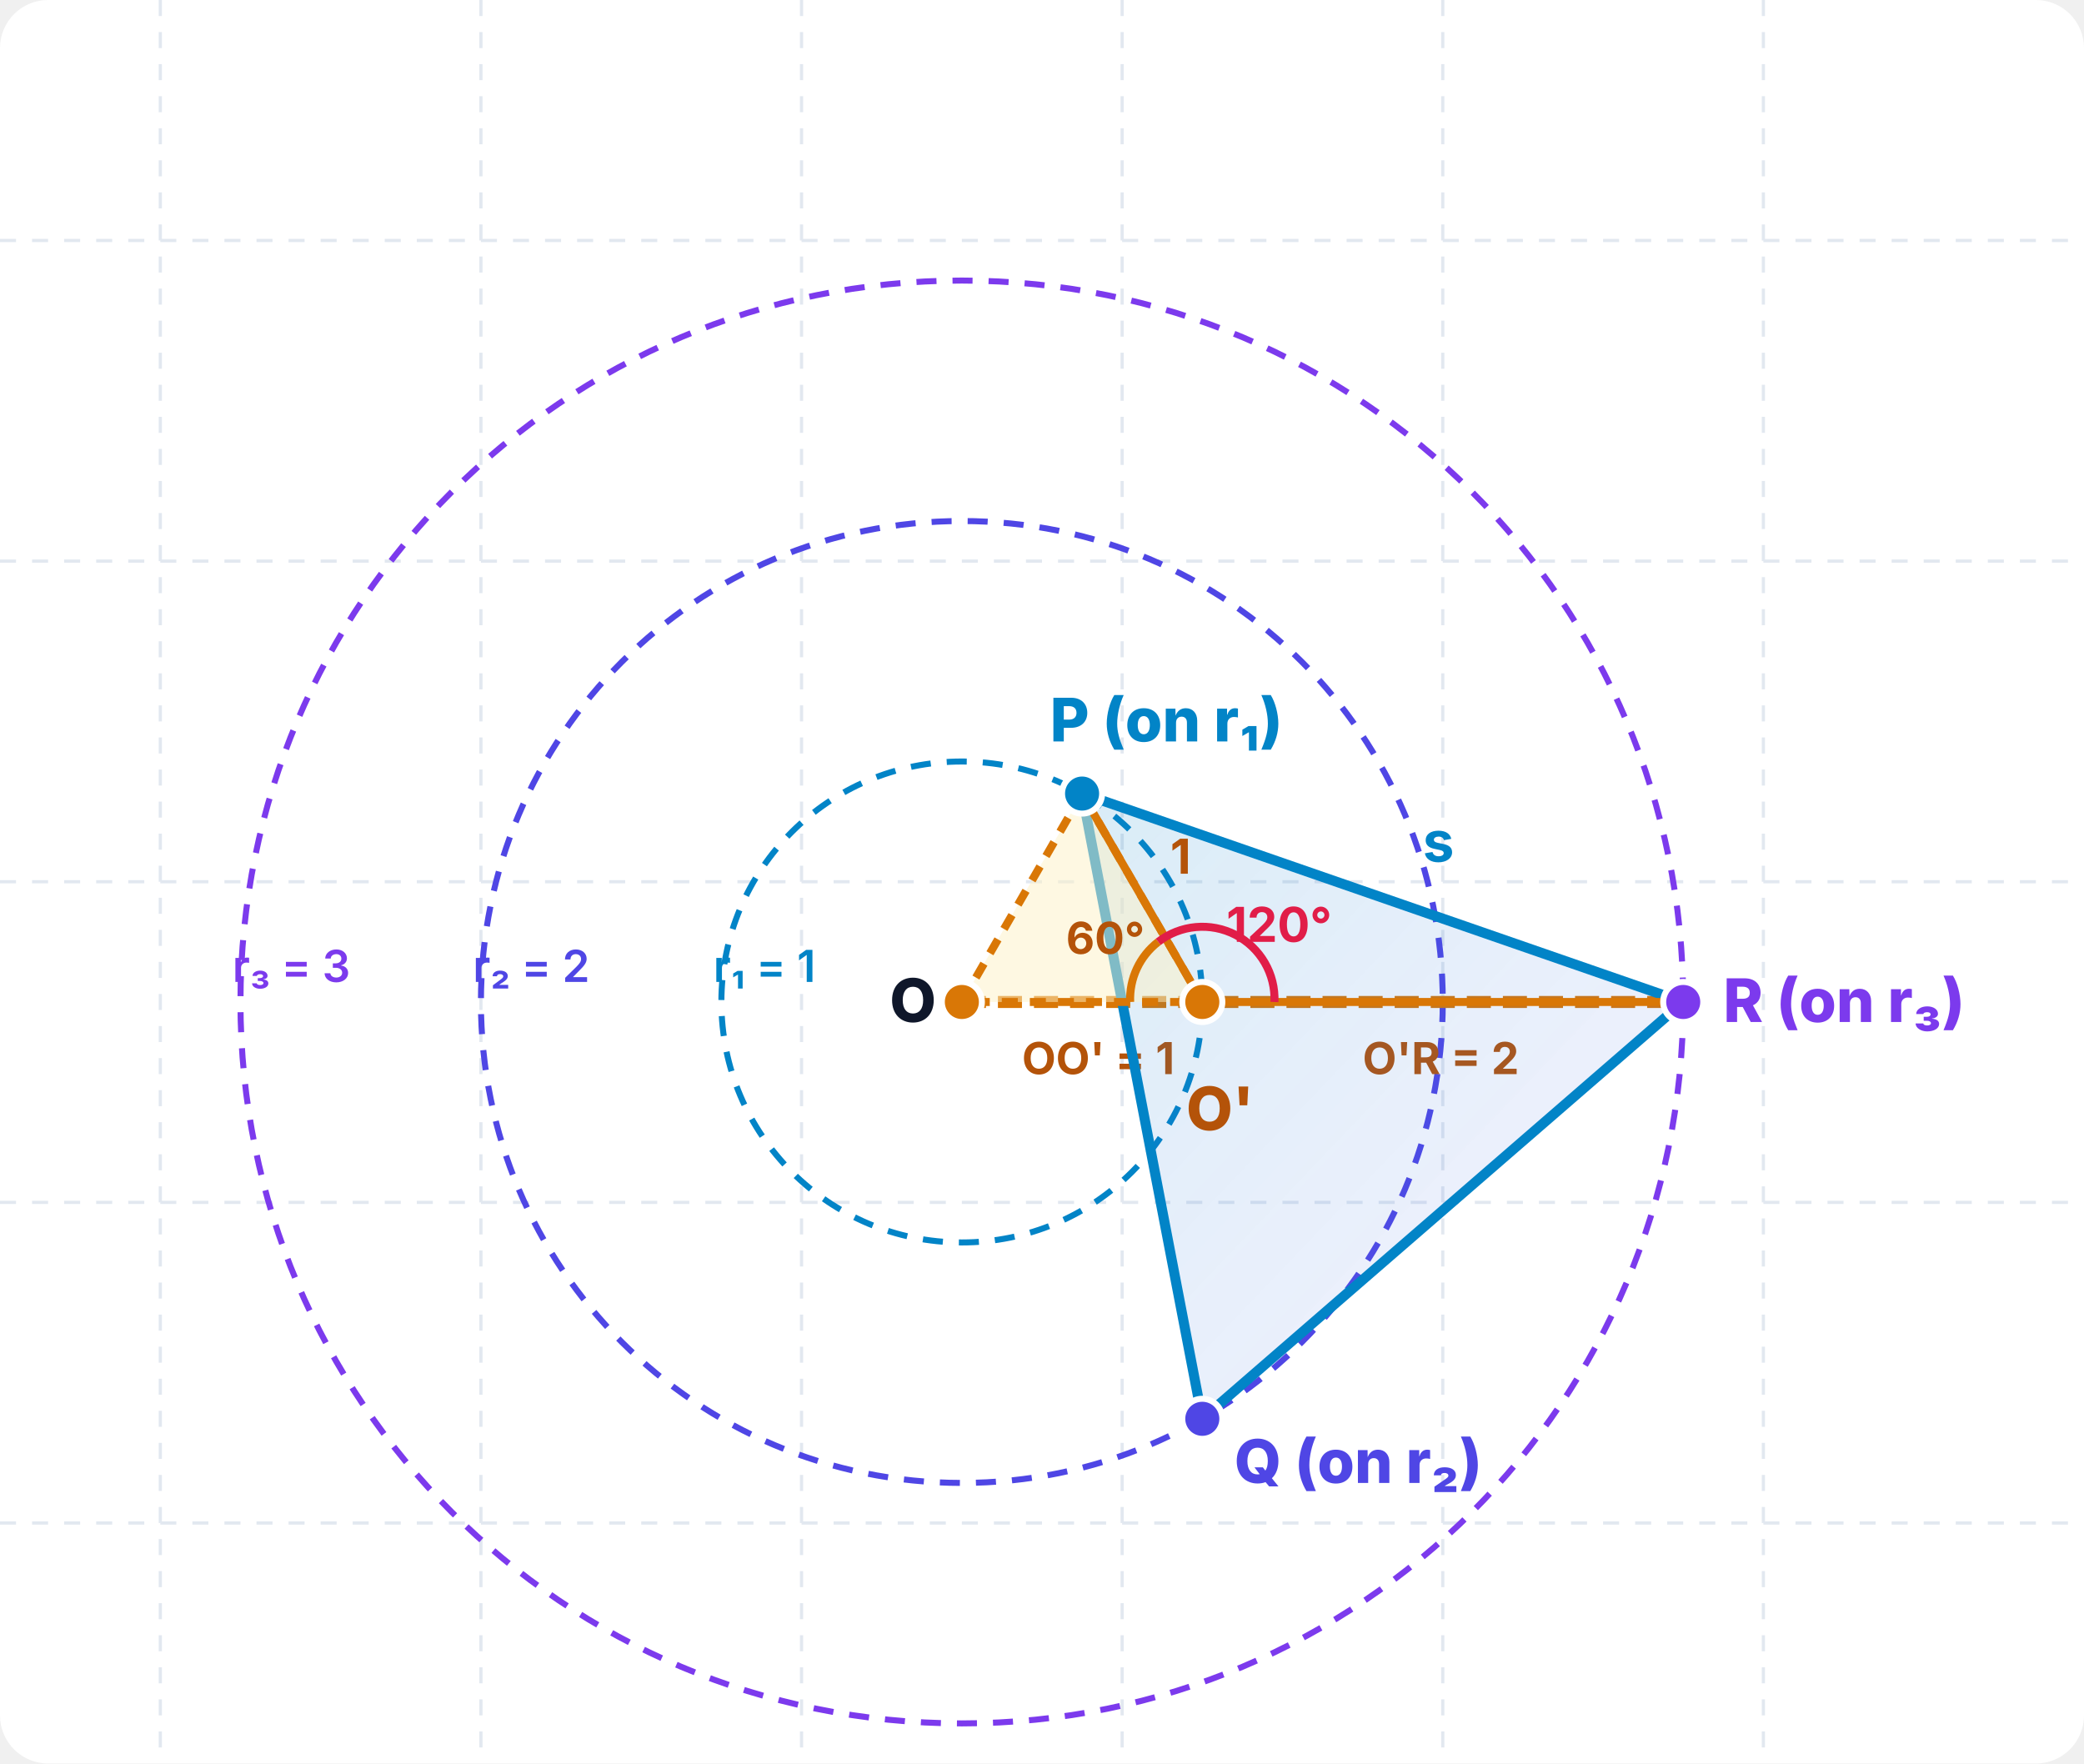
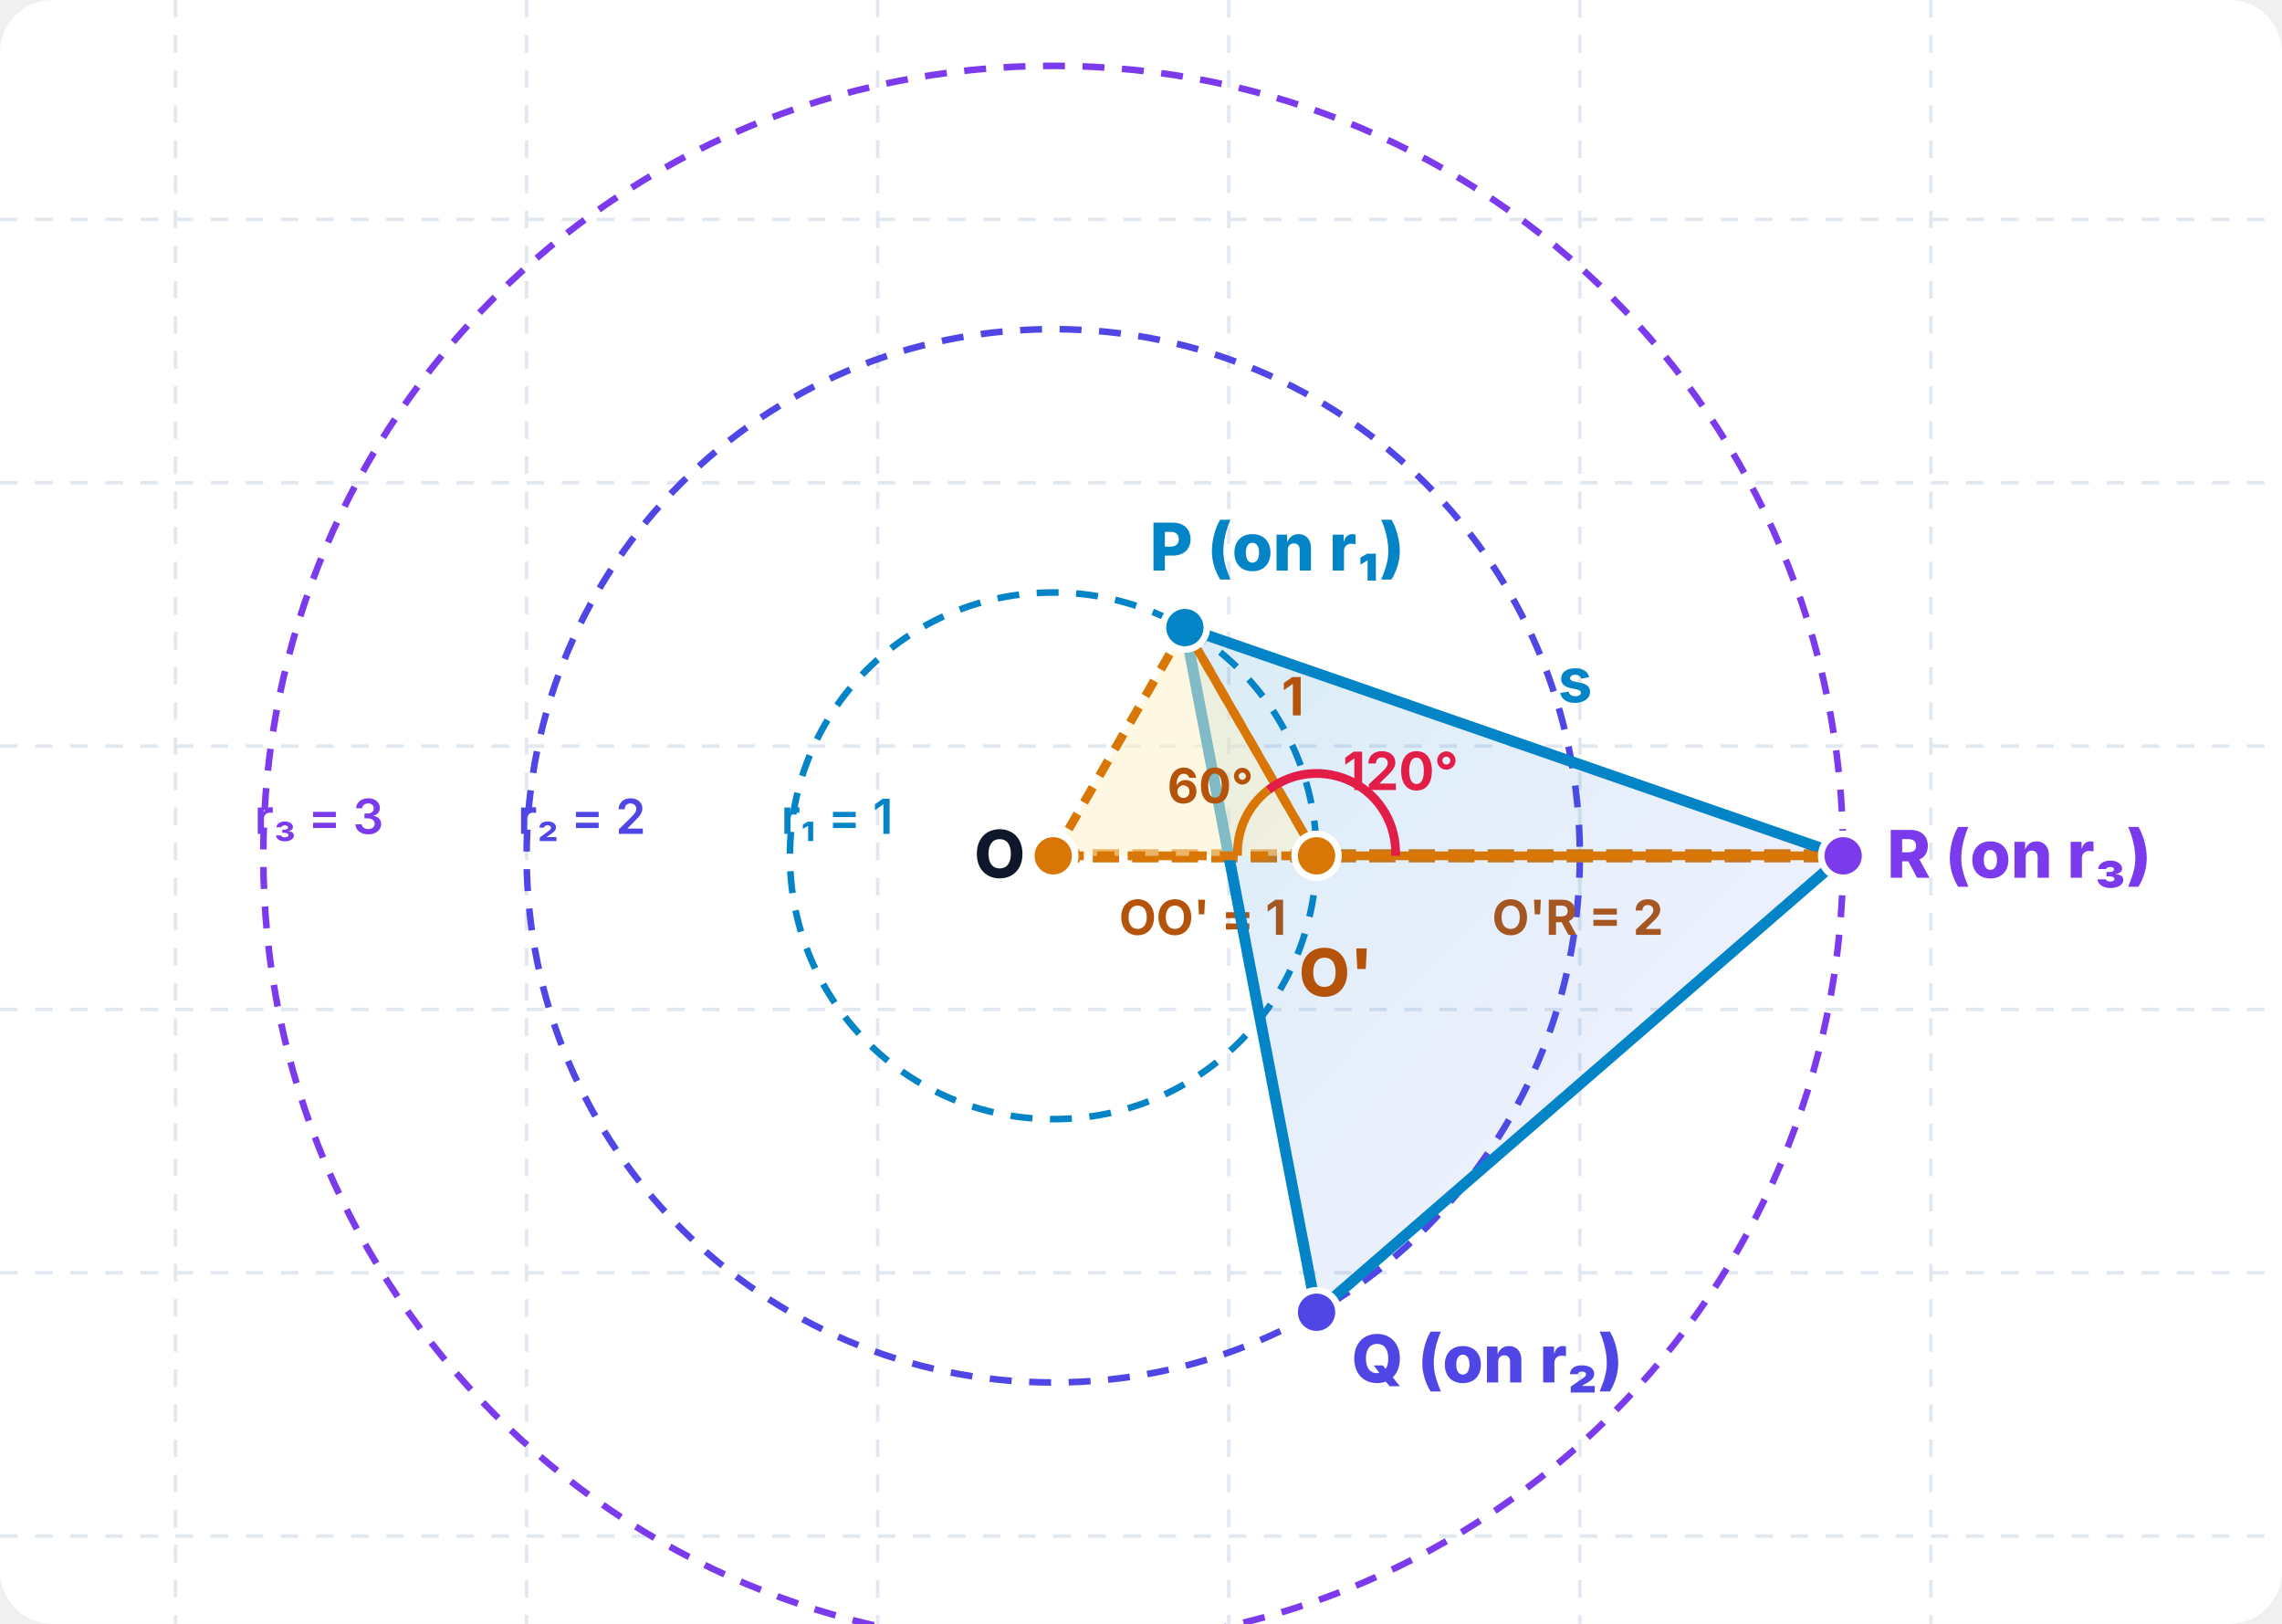
- <svg xmlns="http://www.w3.org/2000/svg" viewBox="0 0 520 440" width="100%" height="100%" style="background-color: #ffffff; font-family: system-ui, -apple-system, sans-serif;">
+ <svg xmlns="http://www.w3.org/2000/svg" viewBox="0 0 520 370" width="100%" height="100%" style="background-color: #ffffff; font-family: system-ui, -apple-system, sans-serif;">
  <defs>
    <linearGradient id="triGrad" x1="0%" y1="0%" x2="100%" y2="100%">
      <stop offset="0%" stop-color="#0284c7" stop-opacity="0.15" />
      <stop offset="100%" stop-color="#6366f1" stop-opacity="0.08" />
    </linearGradient>
  </defs>
-   <rect width="520" height="440" fill="#ffffff" rx="12" />
+   <rect width="520" height="370" fill="#ffffff" rx="12" />
  <g stroke="#e2e8f0" stroke-width="0.8" stroke-dasharray="4,4">
-     <line x1="40" y1="0" x2="40" y2="440" />
-     <line x1="120" y1="0" x2="120" y2="440" />
-     <line x1="200" y1="0" x2="200" y2="440" />
-     <line x1="280" y1="0" x2="280" y2="440" />
-     <line x1="360" y1="0" x2="360" y2="440" />
-     <line x1="440" y1="0" x2="440" y2="440" />
-     <line x1="0" y1="60" x2="520" y2="60" />
-     <line x1="0" y1="140" x2="520" y2="140" />
-     <line x1="0" y1="220" x2="520" y2="220" />
-     <line x1="0" y1="300" x2="520" y2="300" />
-     <line x1="0" y1="380" x2="520" y2="380" />
+     <line x1="40" y1="0" x2="40" y2="370" />
+     <line x1="120" y1="0" x2="120" y2="370" />
+     <line x1="200" y1="0" x2="200" y2="370" />
+     <line x1="280" y1="0" x2="280" y2="370" />
+     <line x1="360" y1="0" x2="360" y2="370" />
+     <line x1="440" y1="0" x2="440" y2="370" />
+     <line x1="0" y1="50" x2="520" y2="50" />
+     <line x1="0" y1="110" x2="520" y2="110" />
+     <line x1="0" y1="170" x2="520" y2="170" />
+     <line x1="0" y1="230" x2="520" y2="230" />
+     <line x1="0" y1="290" x2="520" y2="290" />
+     <line x1="0" y1="350" x2="520" y2="350" />
  </g>
-   <g transform="translate(0, 10)">
+   <g transform="translate(0, -45)">
    <circle cx="240" cy="240" r="60" fill="none" stroke="#0284c7" stroke-width="1.5" stroke-dasharray="5,4" />
    <text x="178" y="235" fill="#0284c7" font-size="11" font-weight="600">r₁ = 1</text>
    <circle cx="240" cy="240" r="120" fill="none" stroke="#4f46e5" stroke-width="1.5" stroke-dasharray="5,4" />
    <text x="118" y="235" fill="#4f46e5" font-size="11" font-weight="600">r₂ = 2</text>
    <circle cx="240" cy="240" r="180" fill="none" stroke="#7c3aed" stroke-width="1.5" stroke-dasharray="5,4" />
    <text x="58" y="235" fill="#7c3aed" font-size="11" font-weight="600">r₃ = 3</text>
    <line x1="240" y1="240" x2="420" y2="240" stroke="#d97706" stroke-width="3" stroke-dasharray="6,3" />
    <text x="255" y="258" fill="#b45309" font-size="11" font-weight="700">OO' = 1</text>
    <text x="340" y="258" fill="#b45309" font-size="11" font-weight="700">O'R = 2</text>
    <polygon points="270,188 300,344 420,240" fill="url(#triGrad)" stroke="#0284c7" stroke-width="2.5" stroke-linejoin="round" />
    <polygon points="270,188 240,240 300,240" fill="#fef3c7" fill-opacity="0.5" stroke="#d97706" stroke-width="2" stroke-dasharray="4,3" />
    <line x1="270" y1="188" x2="300" y2="240" stroke="#d97706" stroke-width="2" />
    <line x1="300" y1="240" x2="420" y2="240" stroke="#d97706" stroke-width="2" />
    <path d="M 282 240 A 18 18 0 0 1 289 225" fill="none" stroke="#d97706" stroke-width="2" />
    <text x="266" y="228" fill="#b45309" font-size="11" font-weight="bold">60°</text>
    <path d="M 289 225 A 18 18 0 0 1 318 240" fill="none" stroke="#e11d48" stroke-width="2" />
    <text x="306" y="225" fill="#e11d48" font-size="12" font-weight="bold">120°</text>
    <circle cx="240" cy="240" r="5" fill="#d97706" stroke="#ffffff" stroke-width="1.5" />
    <text x="222" y="245" fill="#0f172a" font-size="15" font-weight="800">O</text>
    <circle cx="270" cy="188" r="5" fill="#0284c7" stroke="#ffffff" stroke-width="1.5" />
    <text x="262" y="175" fill="#0284c7" font-size="15" font-weight="800">P (on r₁)</text>
    <circle cx="300" cy="344" r="5" fill="#4f46e5" stroke="#ffffff" stroke-width="1.5" />
    <text x="308" y="360" fill="#4f46e5" font-size="15" font-weight="800">Q (on r₂)</text>
    <circle cx="420" cy="240" r="5" fill="#7c3aed" stroke="#ffffff" stroke-width="1.5" />
    <text x="430" y="245" fill="#7c3aed" font-size="15" font-weight="800">R (on r₃)</text>
    <circle cx="300" cy="240" r="5" fill="#d97706" stroke="#ffffff" stroke-width="1.5" />
    <text x="296" y="272" fill="#b45309" font-size="15" font-weight="800">O'</text>
    <text x="355" y="205" fill="#0284c7" font-size="14" font-weight="bold">s</text>
    <text x="292" y="208" fill="#b45309" font-size="12" font-weight="bold">1</text>
  </g>
</svg>
